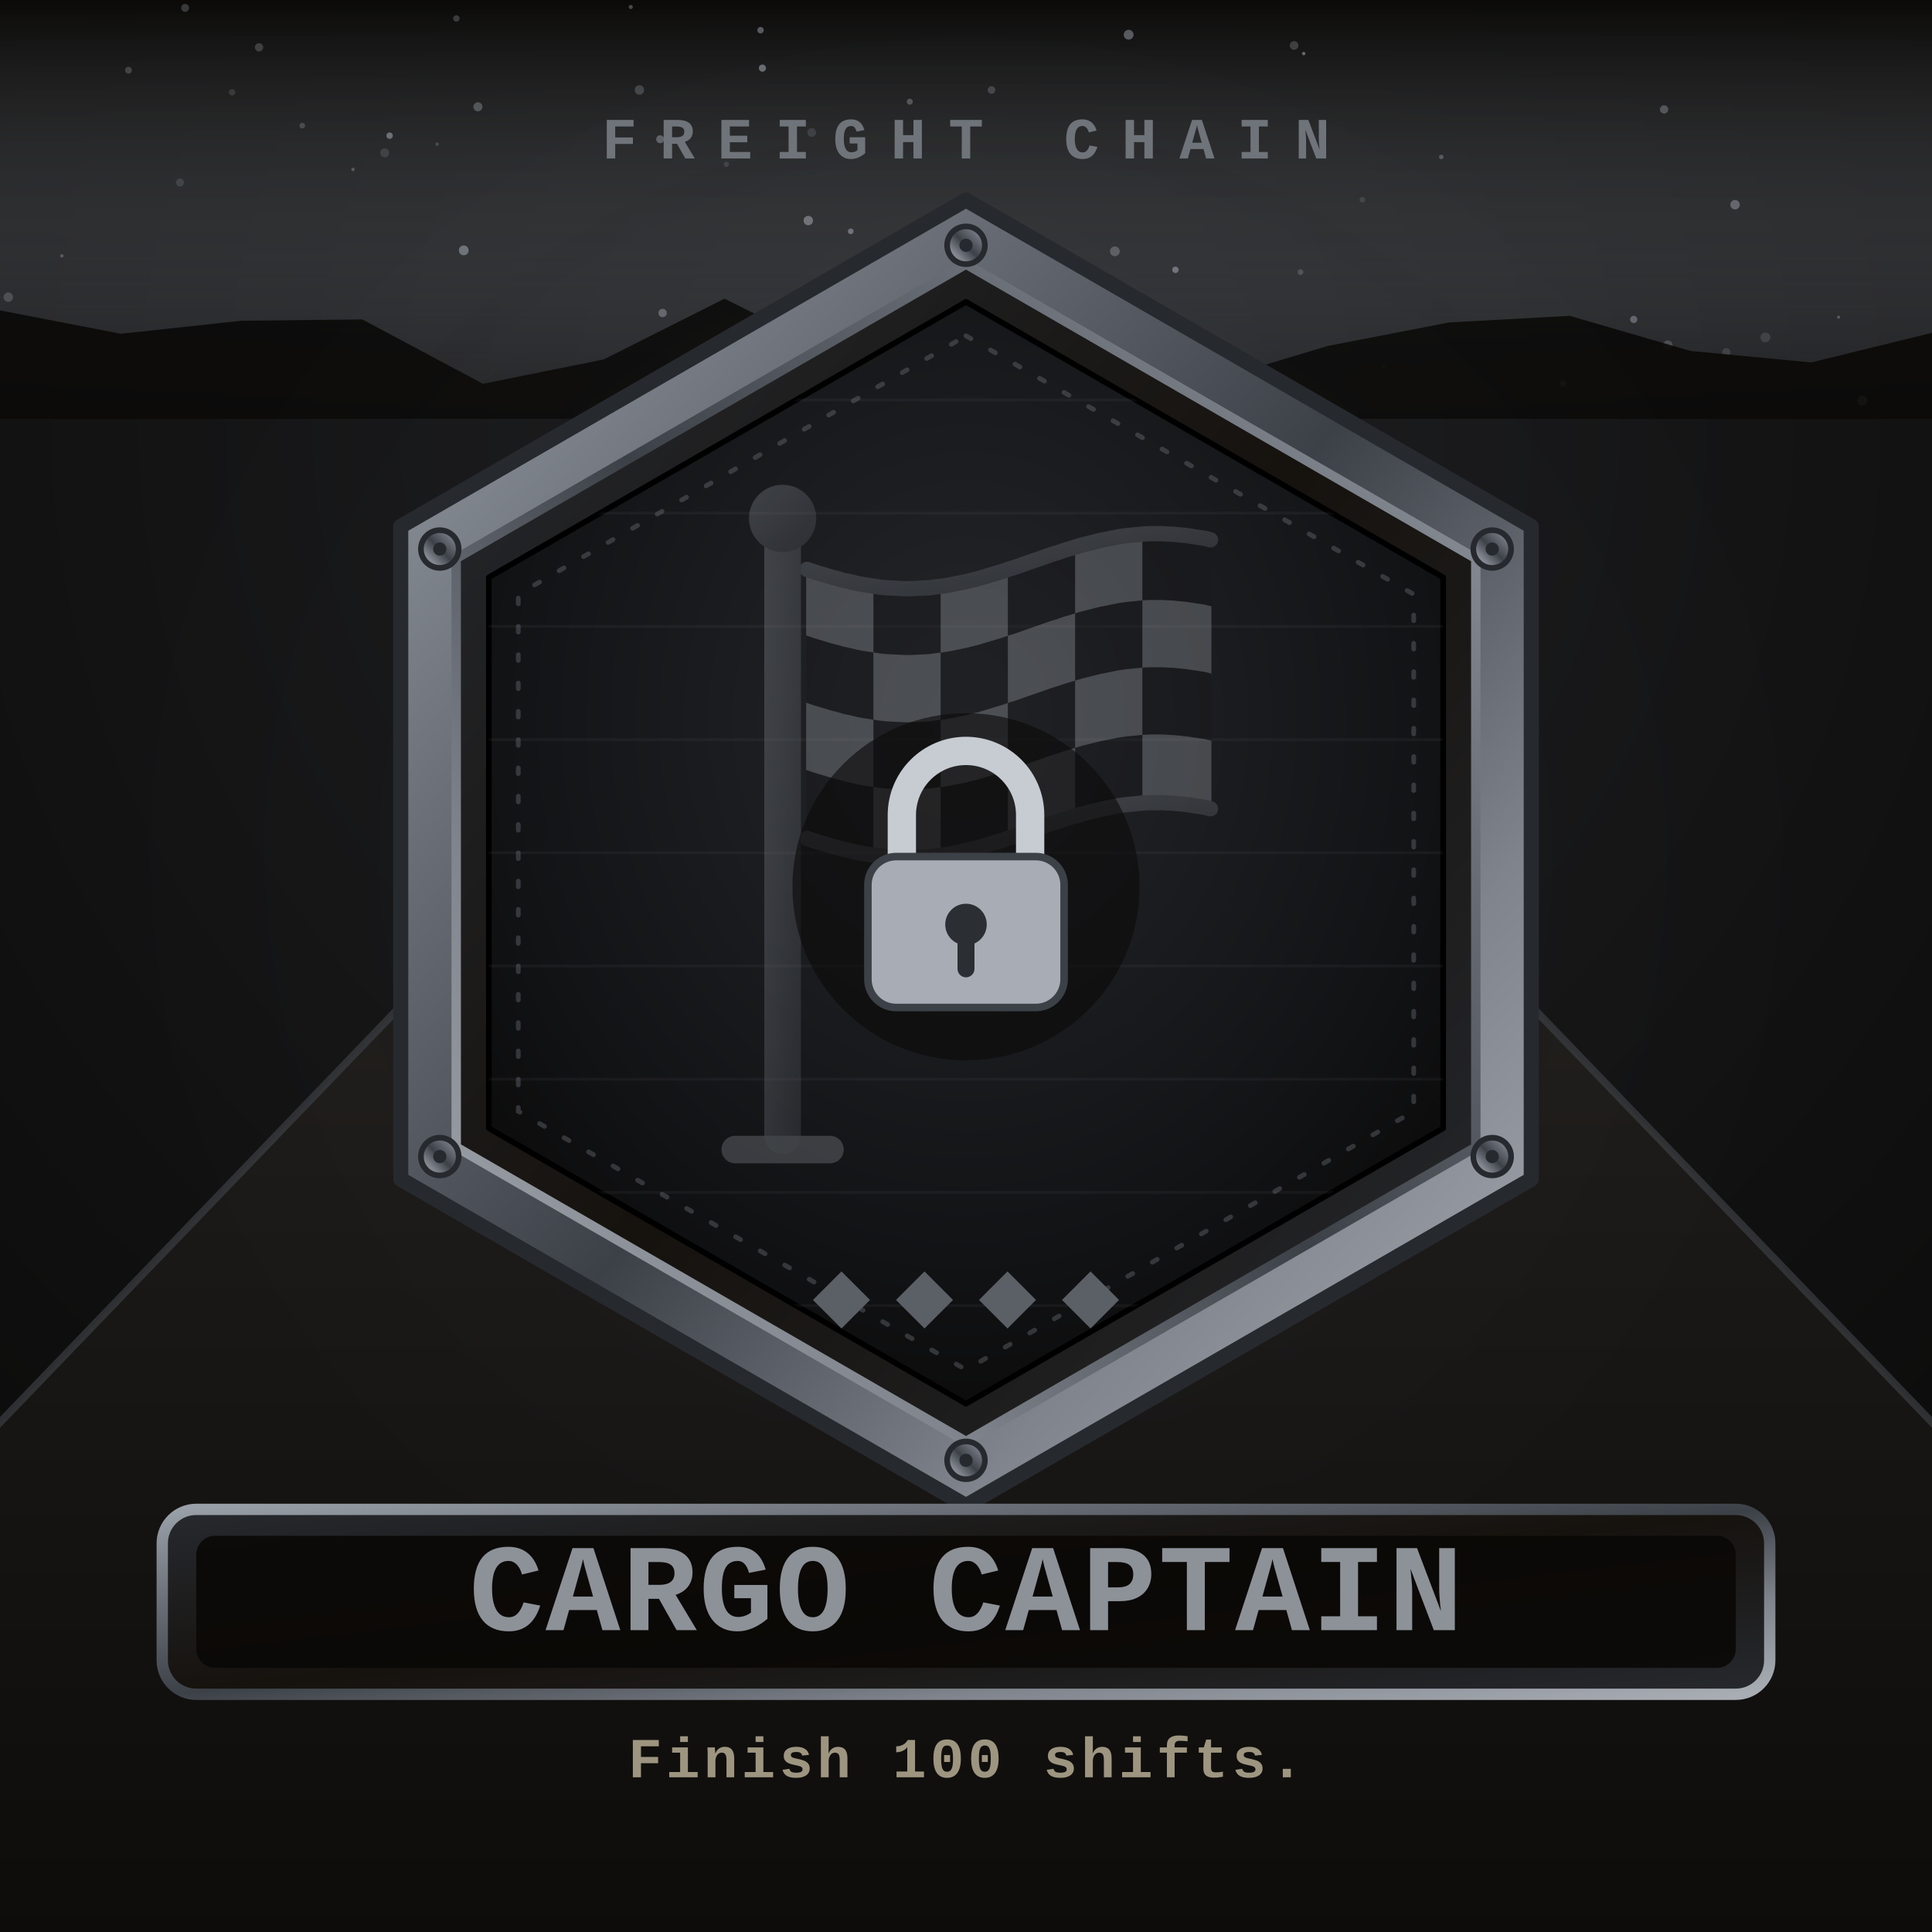
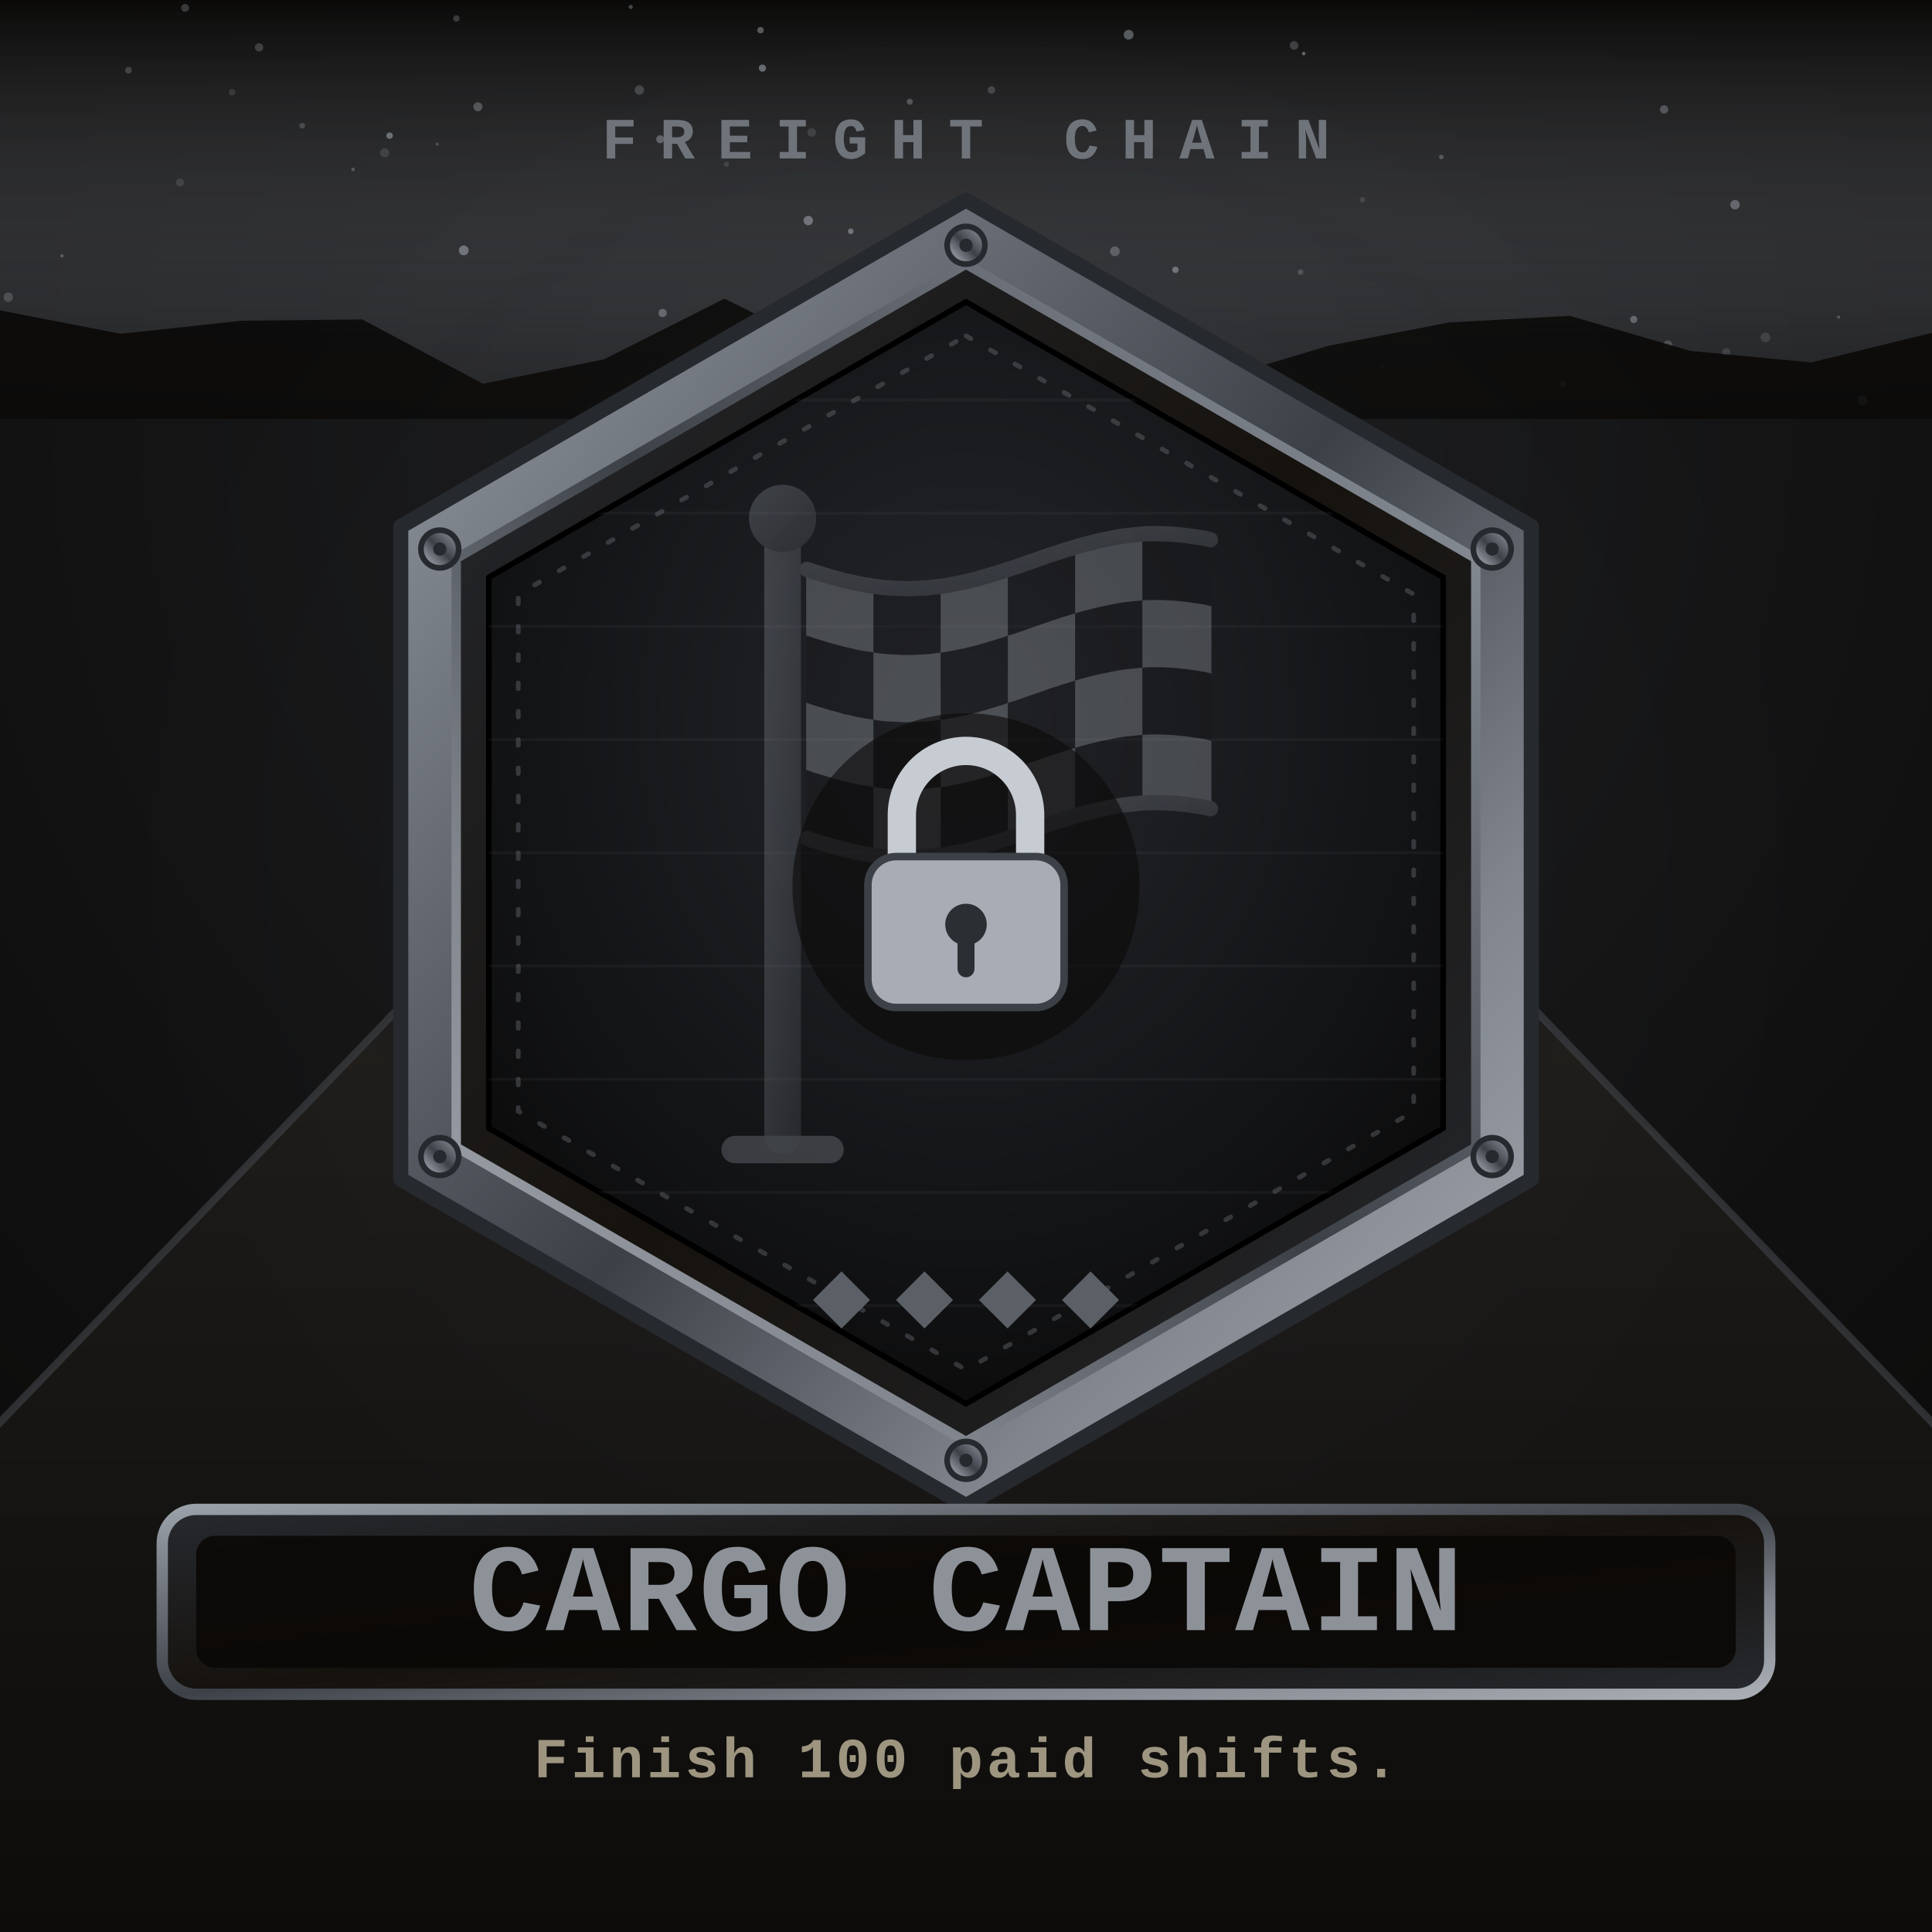
<svg xmlns="http://www.w3.org/2000/svg" width="1024" height="1024" viewBox="0 0 1024 1024" role="img" aria-label="Cargo Captain – Freight Chain achievement (locked)">
  <defs>
    <radialGradient id="bg" cx="50%" cy="22%" r="85%">
      <stop offset="0" stop-color="#1c1d20" />
      <stop offset="1" stop-color="#0b0a09" />
    </radialGradient>
    <linearGradient id="sky" x1="0" y1="0" x2="0" y2="1">
      <stop offset="0" stop-color="#0b0a09" />
      <stop offset="1" stop-color="#7b7f86" stop-opacity="0.1" />
    </linearGradient>
    <linearGradient id="road" x1="0" y1="0" x2="0" y2="1">
      <stop offset="0" stop-color="#2a2724" />
      <stop offset="1" stop-color="#0d0c0b" />
    </linearGradient>
    <linearGradient id="rim" x1="0" y1="0" x2="1" y2="1">
      <stop offset="0%" stop-color="#9aa0a8" />
      <stop offset="25%" stop-color="#6a6f77" />
      <stop offset="50%" stop-color="#3c4047" />
      <stop offset="75%" stop-color="#80858d" />
      <stop offset="100%" stop-color="#a9aeb5" />
    </linearGradient>
    <linearGradient id="rimB" x1="1" y1="0" x2="0" y2="1">
      <stop offset="0%" stop-color="#9aa0a8" />
      <stop offset="25%" stop-color="#6a6f77" />
      <stop offset="50%" stop-color="#3c4047" />
      <stop offset="75%" stop-color="#80858d" />
      <stop offset="100%" stop-color="#a9aeb5" />
    </linearGradient>
    <linearGradient id="bevel" x1="0" y1="0" x2="1" y2="1">
      <stop offset="0" stop-color="#26292e" />
      <stop offset=".5" stop-color="#16120e" />
      <stop offset="1" stop-color="#26292e" />
    </linearGradient>
    <radialGradient id="plate" cx="50%" cy="38%" r="75%">
      <stop offset="0" stop-color="#24262a" />
      <stop offset=".65" stop-color="#121315" />
      <stop offset="1" stop-color="#070605" />
    </radialGradient>
    <radialGradient id="halo" cx="50%" cy="50%" r="50%">
      <stop offset="0" stop-color="#7b7f86" stop-opacity="0.06" />
      <stop offset="1" stop-color="#7b7f86" stop-opacity="0" />
    </radialGradient>
    <linearGradient id="ga" x1="0" y1="0" x2="1" y2="1">
      <stop offset="0" stop-color="#8b9099" />
      <stop offset="1" stop-color="#4c5058" />
    </linearGradient>
    <linearGradient id="sheen" x1="0" y1="0" x2="1" y2="1">
      <stop offset="0" stop-color="#fff" stop-opacity="0" />
      <stop offset=".45" stop-color="#fff" stop-opacity="0" />
      <stop offset=".5" stop-color="#fff" stop-opacity="0" />
      <stop offset=".56" stop-color="#fff" stop-opacity="0" />
      <stop offset="1" stop-color="#fff" stop-opacity="0" />
    </linearGradient>
    <filter id="glow" x="-30%" y="-30%" width="160%" height="160%">
      <feGaussianBlur stdDeviation="9" result="b" />
      <feMerge>
        <feMergeNode in="b" />
        <feMergeNode in="SourceGraphic" />
      </feMerge>
    </filter>
  </defs>
  <rect width="1024" height="1024" fill="url(#bg)" />
  <rect width="1024" height="222" fill="url(#sky)" />
  <circle cx="506.8" cy="179.1" r="1.8" fill="#9aa0a8" opacity="0.2" />
  <circle cx="974.5" cy="168.1" r="0.8" fill="#9aa0a8" opacity="0.4" />
  <circle cx="590.9" cy="133.2" r="2.6" fill="#9aa0a8" opacity="0.4" />
  <circle cx="404.1" cy="36.1" r="1.9" fill="#9aa0a8" opacity="0.6" />
  <circle cx="403.1" cy="16" r="1.7" fill="#9aa0a8" opacity="0.5" />
  <circle cx="598.2" cy="18.4" r="2.6" fill="#9aa0a8" opacity="0.5" />
  <circle cx="123" cy="48.9" r="1.7" fill="#9aa0a8" opacity="0.2" />
  <circle cx="245.8" cy="132.7" r="2.6" fill="#9aa0a8" opacity="0.6" />
  <circle cx="334.3" cy="3.7" r="1.1" fill="#9aa0a8" opacity="0.4" />
  <circle cx="98.1" cy="4.2" r="2.1" fill="#9aa0a8" opacity="0.3" />
  <circle cx="482.2" cy="53.9" r="1.6" fill="#9aa0a8" opacity="0.4" />
  <circle cx="450.9" cy="122.6" r="1.5" fill="#9aa0a8" opacity="0.6" />
  <circle cx="884" cy="182.9" r="2.5" fill="#9aa0a8" opacity="0.3" />
  <circle cx="203.9" cy="81" r="2.4" fill="#9aa0a8" opacity="0.2" />
  <circle cx="430.2" cy="70.2" r="2.3" fill="#9aa0a8" opacity="0.2" />
  <circle cx="160.2" cy="66.6" r="1.5" fill="#9aa0a8" opacity="0.3" />
  <circle cx="689.3" cy="144.2" r="1.5" fill="#9aa0a8" opacity="0.3" />
  <circle cx="349.9" cy="73.8" r="2.1" fill="#9aa0a8" opacity="0.5" />
  <circle cx="987.1" cy="212.3" r="2.6" fill="#9aa0a8" opacity="0.6" />
  <circle cx="865.9" cy="169.3" r="1.9" fill="#9aa0a8" opacity="0.5" />
  <circle cx="32.8" cy="135.6" r="0.9" fill="#9aa0a8" opacity="0.4" />
  <circle cx="338.9" cy="47.7" r="2.5" fill="#9aa0a8" opacity="0.3" />
  <circle cx="187.1" cy="89.8" r="0.9" fill="#9aa0a8" opacity="0.4" />
  <circle cx="828.5" cy="203.2" r="1.7" fill="#9aa0a8" opacity="0.5" />
  <circle cx="722.1" cy="105.9" r="1.5" fill="#9aa0a8" opacity="0.2" />
  <circle cx="253.3" cy="56.6" r="2.4" fill="#9aa0a8" opacity="0.4" />
  <circle cx="733.1" cy="194.1" r="1.1" fill="#9aa0a8" opacity="0.3" />
  <circle cx="137.3" cy="25.1" r="2.2" fill="#9aa0a8" opacity="0.3" />
  <circle cx="882" cy="58" r="2.2" fill="#9aa0a8" opacity="0.4" />
  <circle cx="206.5" cy="71.9" r="1.7" fill="#9aa0a8" opacity="0.6" />
  <circle cx="919.6" cy="108.5" r="2.5" fill="#9aa0a8" opacity="0.5" />
  <circle cx="525.5" cy="47.7" r="2" fill="#9aa0a8" opacity="0.3" />
  <circle cx="935.7" cy="178.8" r="2.6" fill="#9aa0a8" opacity="0.2" />
  <circle cx="685.9" cy="24.1" r="2.3" fill="#9aa0a8" opacity="0.3" />
  <circle cx="95.4" cy="96.7" r="2.1" fill="#9aa0a8" opacity="0.2" />
  <circle cx="385" cy="87.1" r="1.4" fill="#9aa0a8" opacity="0.2" />
  <circle cx="428.4" cy="116.9" r="2.5" fill="#9aa0a8" opacity="0.6" />
  <circle cx="351.2" cy="165.9" r="2.2" fill="#9aa0a8" opacity="0.5" />
  <circle cx="915" cy="186.7" r="2.2" fill="#9aa0a8" opacity="0.2" />
  <circle cx="68.1" cy="37.2" r="1.8" fill="#9aa0a8" opacity="0.3" />
  <circle cx="4.4" cy="157.5" r="2.5" fill="#9aa0a8" opacity="0.3" />
  <circle cx="691" cy="28.4" r="0.9" fill="#9aa0a8" opacity="0.6" />
  <circle cx="763.9" cy="83.2" r="1.2" fill="#9aa0a8" opacity="0.4" />
  <circle cx="623" cy="143" r="1.7" fill="#9aa0a8" opacity="0.6" />
  <circle cx="231.7" cy="76.4" r="0.9" fill="#9aa0a8" opacity="0.3" />
  <circle cx="241.9" cy="9.8" r="1.7" fill="#9aa0a8" opacity="0.3" />
  <path d="M0 222L0 164.5L64 176.9L128 170L192 169.3L256 203.4L320 190.5L384 158.3L448 190.2L512 203.4L576 203.9L640 202.5L704 183.3L768 170.9L832 167.4L896 186L960 192.1L1024 176.4L1024 222Z" fill="#0a0908" opacity=".9" />
  <polygon points="512,222 -260,1024 1284,1024" fill="url(#road)" />
  <line x1="512" y1="222" x2="-260" y2="1024" stroke="#3a3d42" stroke-width="4" opacity=".7" />
  <line x1="512" y1="222" x2="1284" y2="1024" stroke="#3a3d42" stroke-width="4" opacity=".7" />
  <polygon points="510.4,222.9 513.6,222.9 514.1,247 509.9,247" fill="#5b5f66" opacity="0.5" />
  <polygon points="508.8,296.6 515.2,296.6 516.4,349.9 507.6,349.9" fill="#5b5f66" opacity="0.5" />
  <polygon points="505.8,428.4 518.2,428.4 519.8,502.4 504.2,502.4" fill="#5b5f66" opacity="0.5" />
  <polygon points="501.9,603.9 522.1,603.9 524.1,695.3 499.9,695.3" fill="#5b5f66" opacity="0.5" />
  <circle cx="512" cy="452" r="470" fill="url(#halo)" />
  <text x="512" y="84" text-anchor="middle" font-family="ui-monospace,'SF Mono',Menlo,Consolas,'Liberation Mono','DejaVu Sans Mono',monospace" font-size="31" font-weight="700" fill="#6f747b" letter-spacing="12">FREIGHT CHAIN</text>
  <polygon points="512,106 811.6,279 811.6,625 512,798 212.4,625 212.4,279" fill="url(#rim)" stroke="#26292e" stroke-width="8" stroke-linejoin="round" />
  <polygon points="512,140 782.2,296 782.2,608 512,764 241.8,608 241.8,296" fill="url(#bevel)" stroke="url(#rimB)" stroke-width="5" stroke-linejoin="round" />
  <polygon points="512,160 764.9,306 764.9,598 512,744 259.1,598 259.1,306" fill="url(#plate)" stroke="#000" stroke-width="3" stroke-linejoin="round" />
  <g stroke="#7b7f86" stroke-width="1.5" opacity="0.08" clip-path="url(#cl)">
    <line x1="212" y1="212" x2="812" y2="212" />
    <line x1="212" y1="272" x2="812" y2="272" />
    <line x1="212" y1="332" x2="812" y2="332" />
    <line x1="212" y1="392" x2="812" y2="392" />
    <line x1="212" y1="452" x2="812" y2="452" />
    <line x1="212" y1="512" x2="812" y2="512" />
    <line x1="212" y1="572" x2="812" y2="572" />
    <line x1="212" y1="632" x2="812" y2="632" />
    <line x1="212" y1="692" x2="812" y2="692" />
  </g>
  <clipPath id="cl">
    <polygon points="512,160 764.9,306 764.9,598 512,744 259.1,598 259.1,306" />
  </clipPath>
  <polygon points="512,178 749.3,315 749.3,589 512,726 274.7,589 274.7,315" fill="none" stroke="#7b7f86" stroke-width="2.5" stroke-dasharray="3 12" stroke-linecap="round" opacity="0.35" />
  <circle cx="512" cy="130" r="10" fill="url(#rimB)" stroke="#26292e" stroke-width="3" />
  <circle cx="512" cy="130" r="3.5" fill="#26292e" />
  <circle cx="790.9" cy="291" r="10" fill="url(#rimB)" stroke="#26292e" stroke-width="3" />
  <circle cx="790.9" cy="291" r="3.5" fill="#26292e" />
  <circle cx="790.9" cy="613" r="10" fill="url(#rimB)" stroke="#26292e" stroke-width="3" />
  <circle cx="790.9" cy="613" r="3.5" fill="#26292e" />
  <circle cx="512" cy="774" r="10" fill="url(#rimB)" stroke="#26292e" stroke-width="3" />
  <circle cx="512" cy="774" r="3.5" fill="#26292e" />
  <circle cx="233.1" cy="613" r="10" fill="url(#rimB)" stroke="#26292e" stroke-width="3" />
  <circle cx="233.1" cy="613" r="3.5" fill="#26292e" />
  <circle cx="233.1" cy="291" r="10" fill="url(#rimB)" stroke="#26292e" stroke-width="3" />
  <circle cx="233.1" cy="291" r="3.5" fill="#26292e" />
  <g transform="translate(512 440) scale(1.62)" opacity=".34">
    <g>
      <polygon points="-52,-85.3 -50,-84.6 -48,-84 -46,-83.4 -44,-82.8 -42,-82.3 -40,-81.7 -38,-81.3 -36,-80.8 -34,-80.4 -32,-80.1 -30,-79.8 -30,-57.8 -32,-58.1 -34,-58.4 -36,-58.8 -38,-59.3 -40,-59.7 -42,-60.3 -44,-60.8 -46,-61.4 -48,-62 -50,-62.6 -52,-63.3" fill="#9aa0a8" stroke="#9aa0a8" stroke-width=".6" />
      <polygon points="-52,-63.3 -50,-62.6 -48,-62 -46,-61.4 -44,-60.8 -42,-60.3 -40,-59.7 -38,-59.3 -36,-58.8 -34,-58.4 -32,-58.1 -30,-57.8 -30,-35.8 -32,-36.1 -34,-36.4 -36,-36.8 -38,-37.3 -40,-37.7 -42,-38.3 -44,-38.8 -46,-39.4 -48,-40 -50,-40.6 -52,-41.3" fill="#17181a" stroke="#17181a" stroke-width=".6" />
      <polygon points="-52,-41.3 -50,-40.6 -48,-40 -46,-39.4 -44,-38.8 -42,-38.3 -40,-37.7 -38,-37.3 -36,-36.8 -34,-36.4 -32,-36.1 -30,-35.8 -30,-13.8 -32,-14.1 -34,-14.4 -36,-14.8 -38,-15.3 -40,-15.7 -42,-16.3 -44,-16.8 -46,-17.4 -48,-18 -50,-18.6 -52,-19.3" fill="#9aa0a8" stroke="#9aa0a8" stroke-width=".6" />
      <polygon points="-52,-19.3 -50,-18.6 -48,-18 -46,-17.4 -44,-16.8 -42,-16.3 -40,-15.7 -38,-15.3 -36,-14.8 -34,-14.4 -32,-14.1 -30,-13.8 -30,8.2 -32,7.9 -34,7.6 -36,7.2 -38,6.7 -40,6.3 -42,5.7 -44,5.2 -46,4.6 -48,4 -50,3.4 -52,2.7" fill="#17181a" stroke="#17181a" stroke-width=".6" />
      <polygon points="-30,-79.8 -28,-79.5 -26,-79.3 -24,-79.2 -22,-79.1 -20,-79 -18,-79 -16,-79.1 -14,-79.2 -12,-79.3 -10,-79.6 -8,-79.8 -8,-57.8 -10,-57.6 -12,-57.3 -14,-57.2 -16,-57.1 -18,-57 -20,-57 -22,-57.1 -24,-57.2 -26,-57.3 -28,-57.5 -30,-57.8" fill="#17181a" stroke="#17181a" stroke-width=".6" />
      <polygon points="-30,-57.8 -28,-57.5 -26,-57.3 -24,-57.2 -22,-57.1 -20,-57 -18,-57 -16,-57.1 -14,-57.2 -12,-57.3 -10,-57.6 -8,-57.8 -8,-35.8 -10,-35.6 -12,-35.3 -14,-35.2 -16,-35.1 -18,-35 -20,-35 -22,-35.1 -24,-35.2 -26,-35.3 -28,-35.5 -30,-35.8" fill="#9aa0a8" stroke="#9aa0a8" stroke-width=".6" />
      <polygon points="-30,-35.8 -28,-35.5 -26,-35.3 -24,-35.2 -22,-35.1 -20,-35 -18,-35 -16,-35.1 -14,-35.2 -12,-35.3 -10,-35.6 -8,-35.8 -8,-13.8 -10,-13.6 -12,-13.3 -14,-13.2 -16,-13.1 -18,-13 -20,-13 -22,-13.1 -24,-13.2 -26,-13.3 -28,-13.5 -30,-13.8" fill="#17181a" stroke="#17181a" stroke-width=".6" />
      <polygon points="-30,-13.8 -28,-13.5 -26,-13.3 -24,-13.2 -22,-13.1 -20,-13 -18,-13 -16,-13.1 -14,-13.2 -12,-13.3 -10,-13.6 -8,-13.8 -8,8.2 -10,8.4 -12,8.7 -14,8.8 -16,8.9 -18,9 -20,9 -22,8.9 -24,8.8 -26,8.7 -28,8.5 -30,8.2" fill="#9aa0a8" stroke="#9aa0a8" stroke-width=".6" />
      <polygon points="-8,-79.8 -6,-80.1 -4,-80.5 -2,-80.9 0,-81.3 2,-81.8 4,-82.3 6,-82.9 8,-83.5 10,-84.1 12,-84.7 14,-85.4 14,-63.4 12,-62.7 10,-62.1 8,-61.5 6,-60.9 4,-60.3 2,-59.8 0,-59.3 -2,-58.9 -4,-58.5 -6,-58.1 -8,-57.8" fill="#9aa0a8" stroke="#9aa0a8" stroke-width=".6" />
      <polygon points="-8,-57.8 -6,-58.1 -4,-58.5 -2,-58.9 0,-59.3 2,-59.8 4,-60.3 6,-60.9 8,-61.5 10,-62.1 12,-62.7 14,-63.4 14,-41.4 12,-40.7 10,-40.1 8,-39.5 6,-38.9 4,-38.3 2,-37.8 0,-37.3 -2,-36.9 -4,-36.5 -6,-36.1 -8,-35.8" fill="#17181a" stroke="#17181a" stroke-width=".6" />
      <polygon points="-8,-35.8 -6,-36.1 -4,-36.5 -2,-36.9 0,-37.3 2,-37.8 4,-38.3 6,-38.9 8,-39.5 10,-40.1 12,-40.7 14,-41.4 14,-19.4 12,-18.7 10,-18.1 8,-17.5 6,-16.9 4,-16.3 2,-15.8 0,-15.3 -2,-14.9 -4,-14.5 -6,-14.1 -8,-13.8" fill="#9aa0a8" stroke="#9aa0a8" stroke-width=".6" />
      <polygon points="-8,-13.8 -6,-14.1 -4,-14.5 -2,-14.9 0,-15.3 2,-15.8 4,-16.3 6,-16.9 8,-17.5 10,-18.1 12,-18.7 14,-19.4 14,2.6 12,3.3 10,3.9 8,4.5 6,5.1 4,5.7 2,6.2 0,6.7 -2,7.1 -4,7.5 -6,7.9 -8,8.2" fill="#17181a" stroke="#17181a" stroke-width=".6" />
      <polygon points="14,-85.4 16,-86 18,-86.7 20,-87.4 22,-88.1 24,-88.8 26,-89.5 28,-90.2 30,-90.8 32,-91.5 34,-92.1 36,-92.7 36,-70.7 34,-70.1 32,-69.5 30,-68.8 28,-68.2 26,-67.5 24,-66.8 22,-66.1 20,-65.4 18,-64.7 16,-64 14,-63.4" fill="#17181a" stroke="#17181a" stroke-width=".6" />
      <polygon points="14,-63.4 16,-64 18,-64.7 20,-65.4 22,-66.1 24,-66.8 26,-67.5 28,-68.2 30,-68.8 32,-69.5 34,-70.1 36,-70.7 36,-48.7 34,-48.1 32,-47.5 30,-46.8 28,-46.2 26,-45.5 24,-44.8 22,-44.1 20,-43.4 18,-42.7 16,-42 14,-41.4" fill="#9aa0a8" stroke="#9aa0a8" stroke-width=".6" />
      <polygon points="14,-41.4 16,-42 18,-42.7 20,-43.4 22,-44.1 24,-44.8 26,-45.5 28,-46.2 30,-46.8 32,-47.5 34,-48.1 36,-48.7 36,-26.7 34,-26.1 32,-25.5 30,-24.8 28,-24.2 26,-23.5 24,-22.8 22,-22.1 20,-21.4 18,-20.7 16,-20 14,-19.4" fill="#17181a" stroke="#17181a" stroke-width=".6" />
      <polygon points="14,-19.4 16,-20 18,-20.7 20,-21.4 22,-22.1 24,-22.8 26,-23.5 28,-24.2 30,-24.8 32,-25.5 34,-26.1 36,-26.7 36,-4.7 34,-4.1 32,-3.5 30,-2.8 28,-2.2 26,-1.5 24,-0.8 22,-0.1 20,0.6 18,1.3 16,2 14,2.6" fill="#9aa0a8" stroke="#9aa0a8" stroke-width=".6" />
      <polygon points="36,-92.7 38,-93.3 40,-93.8 42,-94.3 44,-94.8 46,-95.2 48,-95.6 50,-96 52,-96.3 54,-96.5 56,-96.7 58,-96.9 58,-74.9 56,-74.7 54,-74.5 52,-74.3 50,-74 48,-73.6 46,-73.2 44,-72.8 42,-72.3 40,-71.8 38,-71.3 36,-70.7" fill="#9aa0a8" stroke="#9aa0a8" stroke-width=".6" />
      <polygon points="36,-70.7 38,-71.3 40,-71.8 42,-72.3 44,-72.8 46,-73.2 48,-73.6 50,-74 52,-74.3 54,-74.5 56,-74.7 58,-74.9 58,-52.9 56,-52.7 54,-52.5 52,-52.3 50,-52 48,-51.6 46,-51.2 44,-50.8 42,-50.3 40,-49.8 38,-49.3 36,-48.7" fill="#17181a" stroke="#17181a" stroke-width=".6" />
      <polygon points="36,-48.7 38,-49.3 40,-49.8 42,-50.3 44,-50.8 46,-51.2 48,-51.6 50,-52 52,-52.3 54,-52.5 56,-52.7 58,-52.9 58,-30.9 56,-30.7 54,-30.5 52,-30.3 50,-30 48,-29.6 46,-29.2 44,-28.8 42,-28.3 40,-27.8 38,-27.3 36,-26.7" fill="#9aa0a8" stroke="#9aa0a8" stroke-width=".6" />
      <polygon points="36,-26.7 38,-27.3 40,-27.8 42,-28.3 44,-28.8 46,-29.2 48,-29.6 50,-30 52,-30.3 54,-30.5 56,-30.7 58,-30.9 58,-8.9 56,-8.7 54,-8.5 52,-8.3 50,-8 48,-7.6 46,-7.2 44,-6.8 42,-6.3 40,-5.8 38,-5.3 36,-4.7" fill="#17181a" stroke="#17181a" stroke-width=".6" />
      <polygon points="58,-96.9 60,-97 62,-97 64,-97 66,-96.9 68,-96.8 70,-96.6 72,-96.4 74,-96.1 76,-95.8 78,-95.5 80,-95 80,-73 78,-73.5 76,-73.8 74,-74.1 72,-74.4 70,-74.6 68,-74.8 66,-74.9 64,-75 62,-75 60,-75 58,-74.9" fill="#17181a" stroke="#17181a" stroke-width=".6" />
      <polygon points="58,-74.9 60,-75 62,-75 64,-75 66,-74.9 68,-74.8 70,-74.6 72,-74.4 74,-74.1 76,-73.8 78,-73.5 80,-73 80,-51 78,-51.5 76,-51.8 74,-52.1 72,-52.4 70,-52.6 68,-52.8 66,-52.9 64,-53 62,-53 60,-53 58,-52.9" fill="#9aa0a8" stroke="#9aa0a8" stroke-width=".6" />
      <polygon points="58,-52.9 60,-53 62,-53 64,-53 66,-52.9 68,-52.8 70,-52.6 72,-52.4 74,-52.1 76,-51.8 78,-51.5 80,-51 80,-29 78,-29.5 76,-29.8 74,-30.1 72,-30.4 70,-30.6 68,-30.8 66,-30.9 64,-31 62,-31 60,-31 58,-30.9" fill="#17181a" stroke="#17181a" stroke-width=".6" />
      <polygon points="58,-30.9 60,-31 62,-31 64,-31 66,-30.9 68,-30.8 70,-30.6 72,-30.4 74,-30.1 76,-29.8 78,-29.5 80,-29 80,-7 78,-7.5 76,-7.8 74,-8.1 72,-8.4 70,-8.6 68,-8.8 66,-8.9 64,-9 62,-9 60,-9 58,-8.9" fill="#9aa0a8" stroke="#9aa0a8" stroke-width=".6" />
      <polyline points="-52,-85.3 -50,-84.6 -48,-84 -46,-83.4 -44,-82.8 -42,-82.3 -40,-81.7 -38,-81.3 -36,-80.8 -34,-80.4 -32,-80.1 -30,-79.8 -28,-79.5 -26,-79.3 -24,-79.2 -22,-79.1 -20,-79 -18,-79 -16,-79.1 -14,-79.2 -12,-79.3 -10,-79.6 -8,-79.8 -6,-80.1 -4,-80.5 -2,-80.9 0,-81.3 2,-81.8 4,-82.3 6,-82.9 8,-83.5 10,-84.1 12,-84.7 14,-85.4 16,-86 18,-86.7 20,-87.4 22,-88.1 24,-88.8 26,-89.5 28,-90.2 30,-90.8 32,-91.5 34,-92.1 36,-92.7 38,-93.3 40,-93.8 42,-94.3 44,-94.8 46,-95.2 48,-95.6 50,-96 52,-96.3 54,-96.5 56,-96.7 58,-96.9 60,-97 62,-97 64,-97 66,-96.9 68,-96.8 70,-96.6 72,-96.4 74,-96.1 76,-95.8 78,-95.5 80,-95" fill="none" stroke="url(#ga)" stroke-width="5" stroke-linecap="round" stroke-linejoin="round" />
      <polyline points="-52,2.7 -50,3.4 -48,4 -46,4.6 -44,5.2 -42,5.7 -40,6.3 -38,6.7 -36,7.2 -34,7.6 -32,7.9 -30,8.2 -28,8.5 -26,8.7 -24,8.8 -22,8.9 -20,9 -18,9 -16,8.9 -14,8.8 -12,8.7 -10,8.4 -8,8.2 -6,7.9 -4,7.5 -2,7.1 0,6.7 2,6.2 4,5.7 6,5.1 8,4.5 10,3.9 12,3.3 14,2.6 16,2 18,1.3 20,0.6 22,-0.1 24,-0.8 26,-1.5 28,-2.2 30,-2.8 32,-3.5 34,-4.1 36,-4.7 38,-5.3 40,-5.8 42,-6.3 44,-6.8 46,-7.2 48,-7.6 50,-8 52,-8.3 54,-8.5 56,-8.7 58,-8.9 60,-9 62,-9 64,-9 66,-8.9 68,-8.8 70,-8.6 72,-8.4 74,-8.1 76,-7.8 78,-7.5 80,-7" fill="none" stroke="url(#ga)" stroke-width="5" stroke-linecap="round" stroke-linejoin="round" />
      <rect x="-66" y="-100" width="12" height="206" rx="6" fill="url(#ga)" />
      <circle cx="-60" cy="-102" r="11" fill="url(#ga)" />
      <rect x="-80" y="100" width="40" height="9" rx="4.5" fill="#9aa0a8" opacity=".85" />
    </g>
  </g>
  <g transform="translate(512 470)">
    <circle r="92" fill="#0b0a09" opacity=".62" />
    <path d="M-34 -14V-38A34 34 0 0 1 34 -38V-14" fill="none" stroke="#c7ccd3" stroke-width="15" stroke-linecap="round" />
    <rect x="-52" y="-16" width="104" height="80" rx="15" fill="#a8adb5" />
    <rect x="-52" y="-16" width="104" height="80" rx="15" fill="none" stroke="#3c4047" stroke-width="4" />
    <circle cy="20" r="11" fill="#2b2e33" />
    <rect x="-4.5" y="26" width="9" height="22" rx="4.5" fill="#2b2e33" />
  </g>
  <polygon points="446,676 459,689 446,702 433,689" fill="#5b5f66" stroke="#5b5f66" stroke-width="3" opacity="1" />
  <polygon points="490,676 503,689 490,702 477,689" fill="#5b5f66" stroke="#5b5f66" stroke-width="3" opacity="1" />
  <polygon points="534,676 547,689 534,702 521,689" fill="#5b5f66" stroke="#5b5f66" stroke-width="3" opacity="1" />
  <polygon points="578,676 591,689 578,702 565,689" fill="#5b5f66" stroke="#5b5f66" stroke-width="3" opacity="1" />
  <polygon points="512,106 811.6,279 811.6,625 512,798 212.4,625 212.4,279" fill="url(#sheen)" stroke="none" />
  <rect x="86" y="800" width="852" height="98" rx="18" fill="url(#bevel)" stroke="url(#rim)" stroke-width="6" />
  <rect x="104" y="814" width="816" height="70" rx="10" fill="#0a0806" opacity=".9" />
  <text x="512" y="864" text-anchor="middle" font-family="ui-monospace,'SF Mono',Menlo,Consolas,'Liberation Mono','DejaVu Sans Mono',monospace" font-size="66" font-weight="800" fill="#8d9299" letter-spacing="1">CARGO CAPTAIN</text>
  <text x="512" y="942" text-anchor="middle" font-family="ui-monospace,'SF Mono',Menlo,Consolas,'Liberation Mono','DejaVu Sans Mono',monospace" font-size="30" font-weight="700" fill="#9d957f" letter-spacing="2">
-     <tspan x="512" dy="0">Finish 100 shifts.</tspan>
+     <tspan x="512" dy="0">Finish 100 paid shifts.</tspan>
  </text>
</svg>
